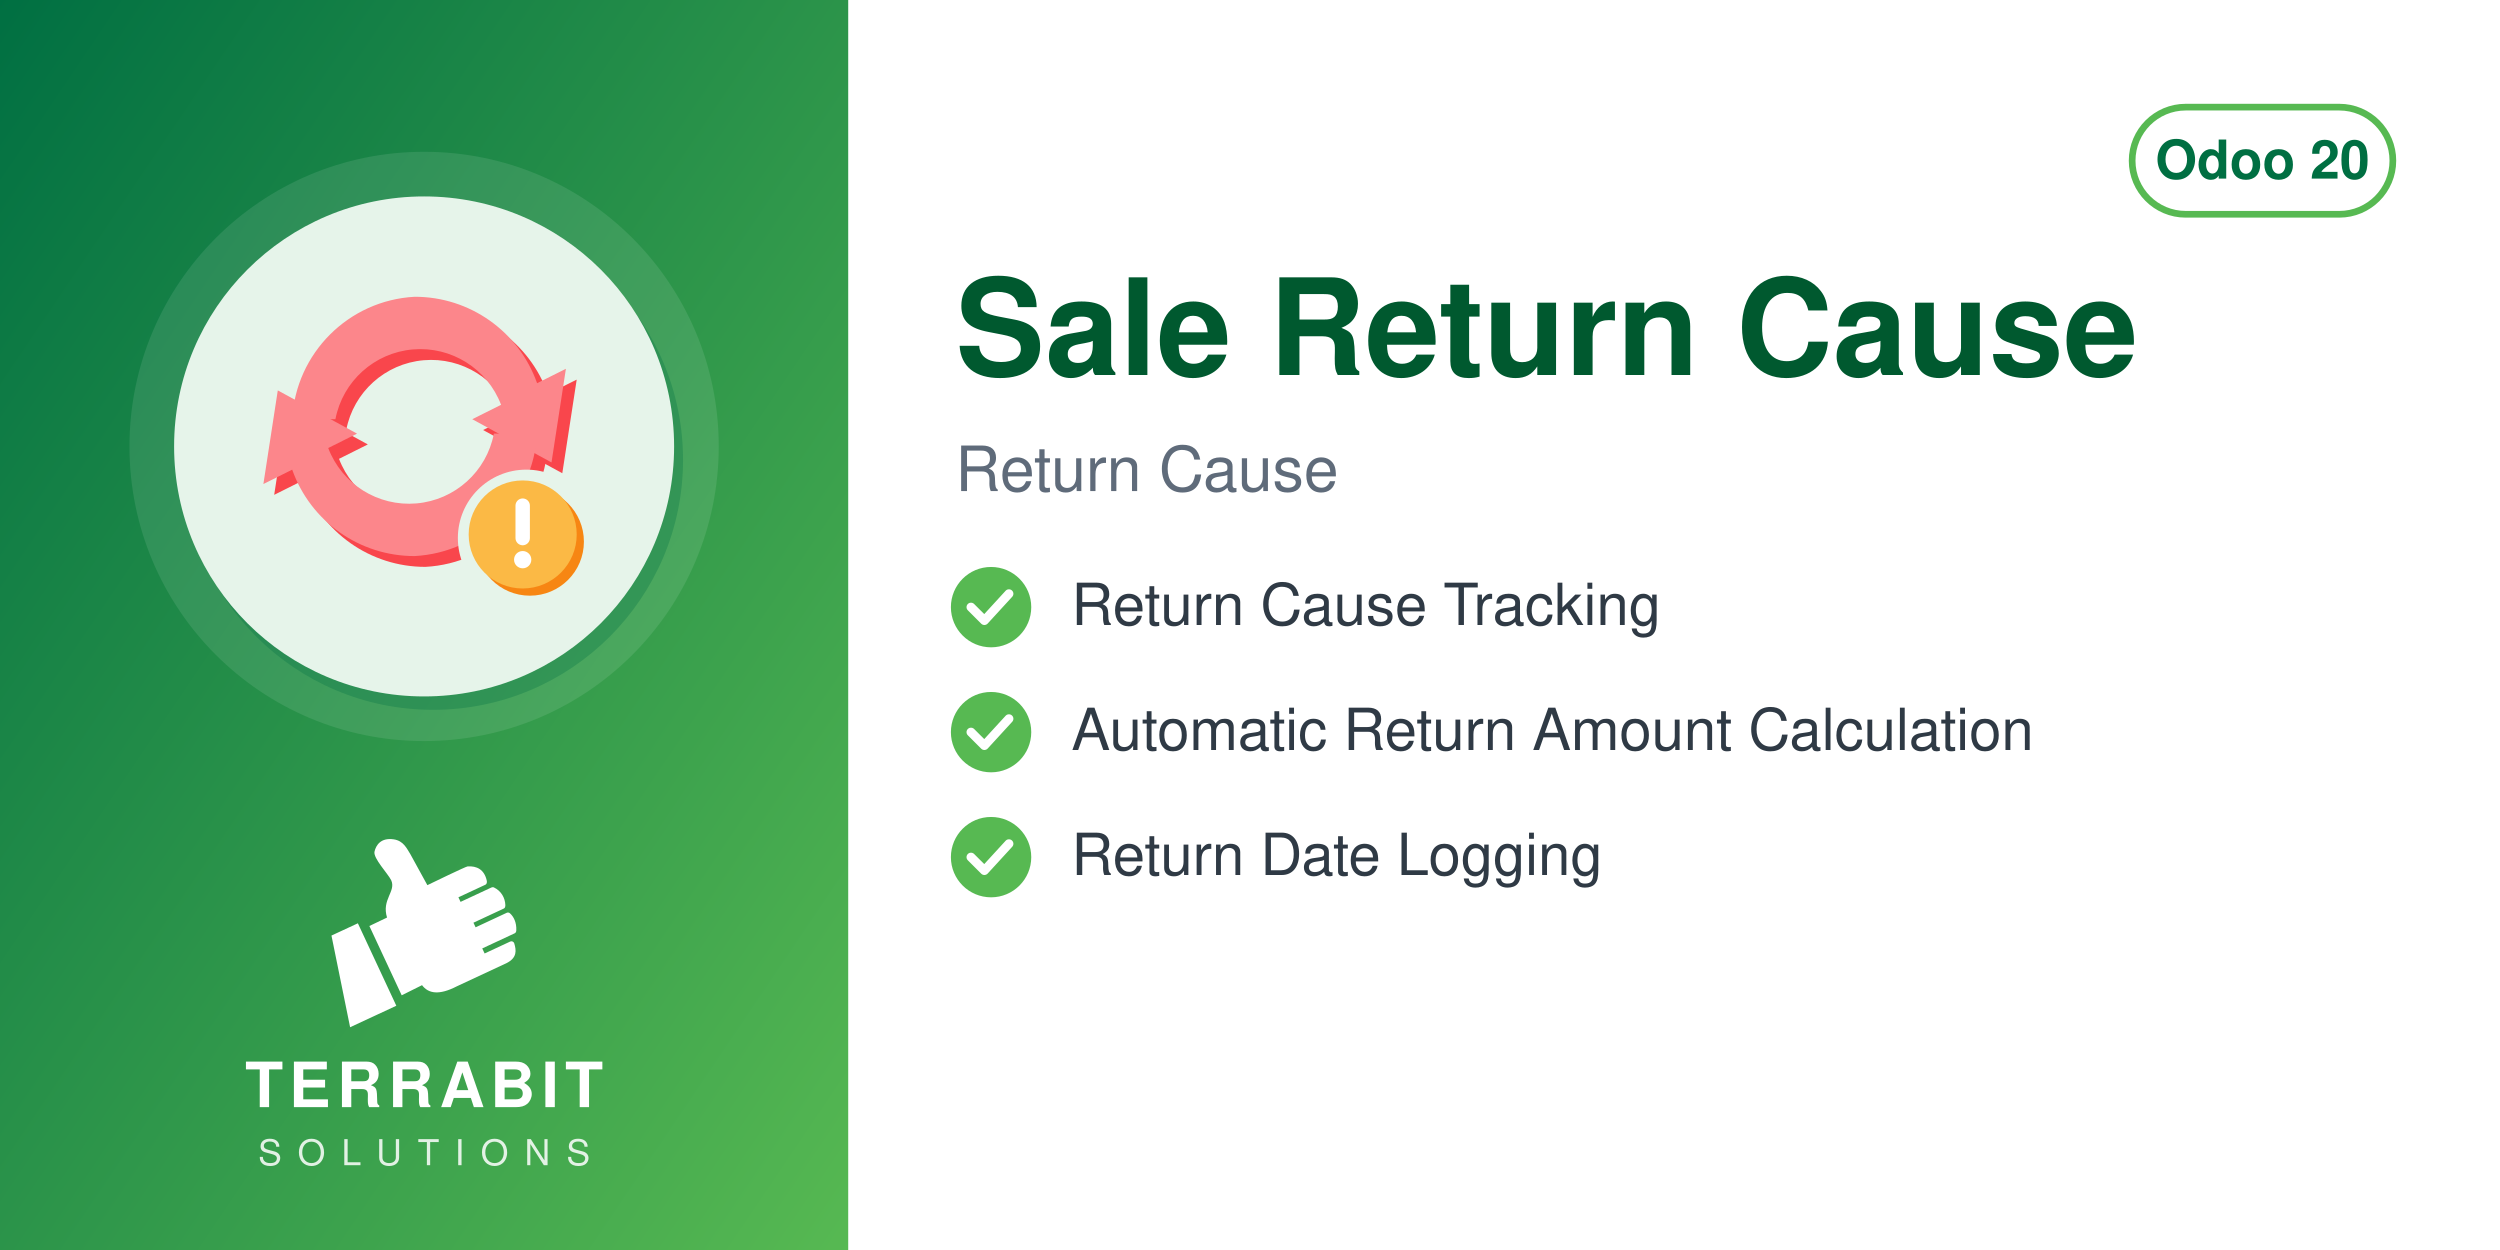
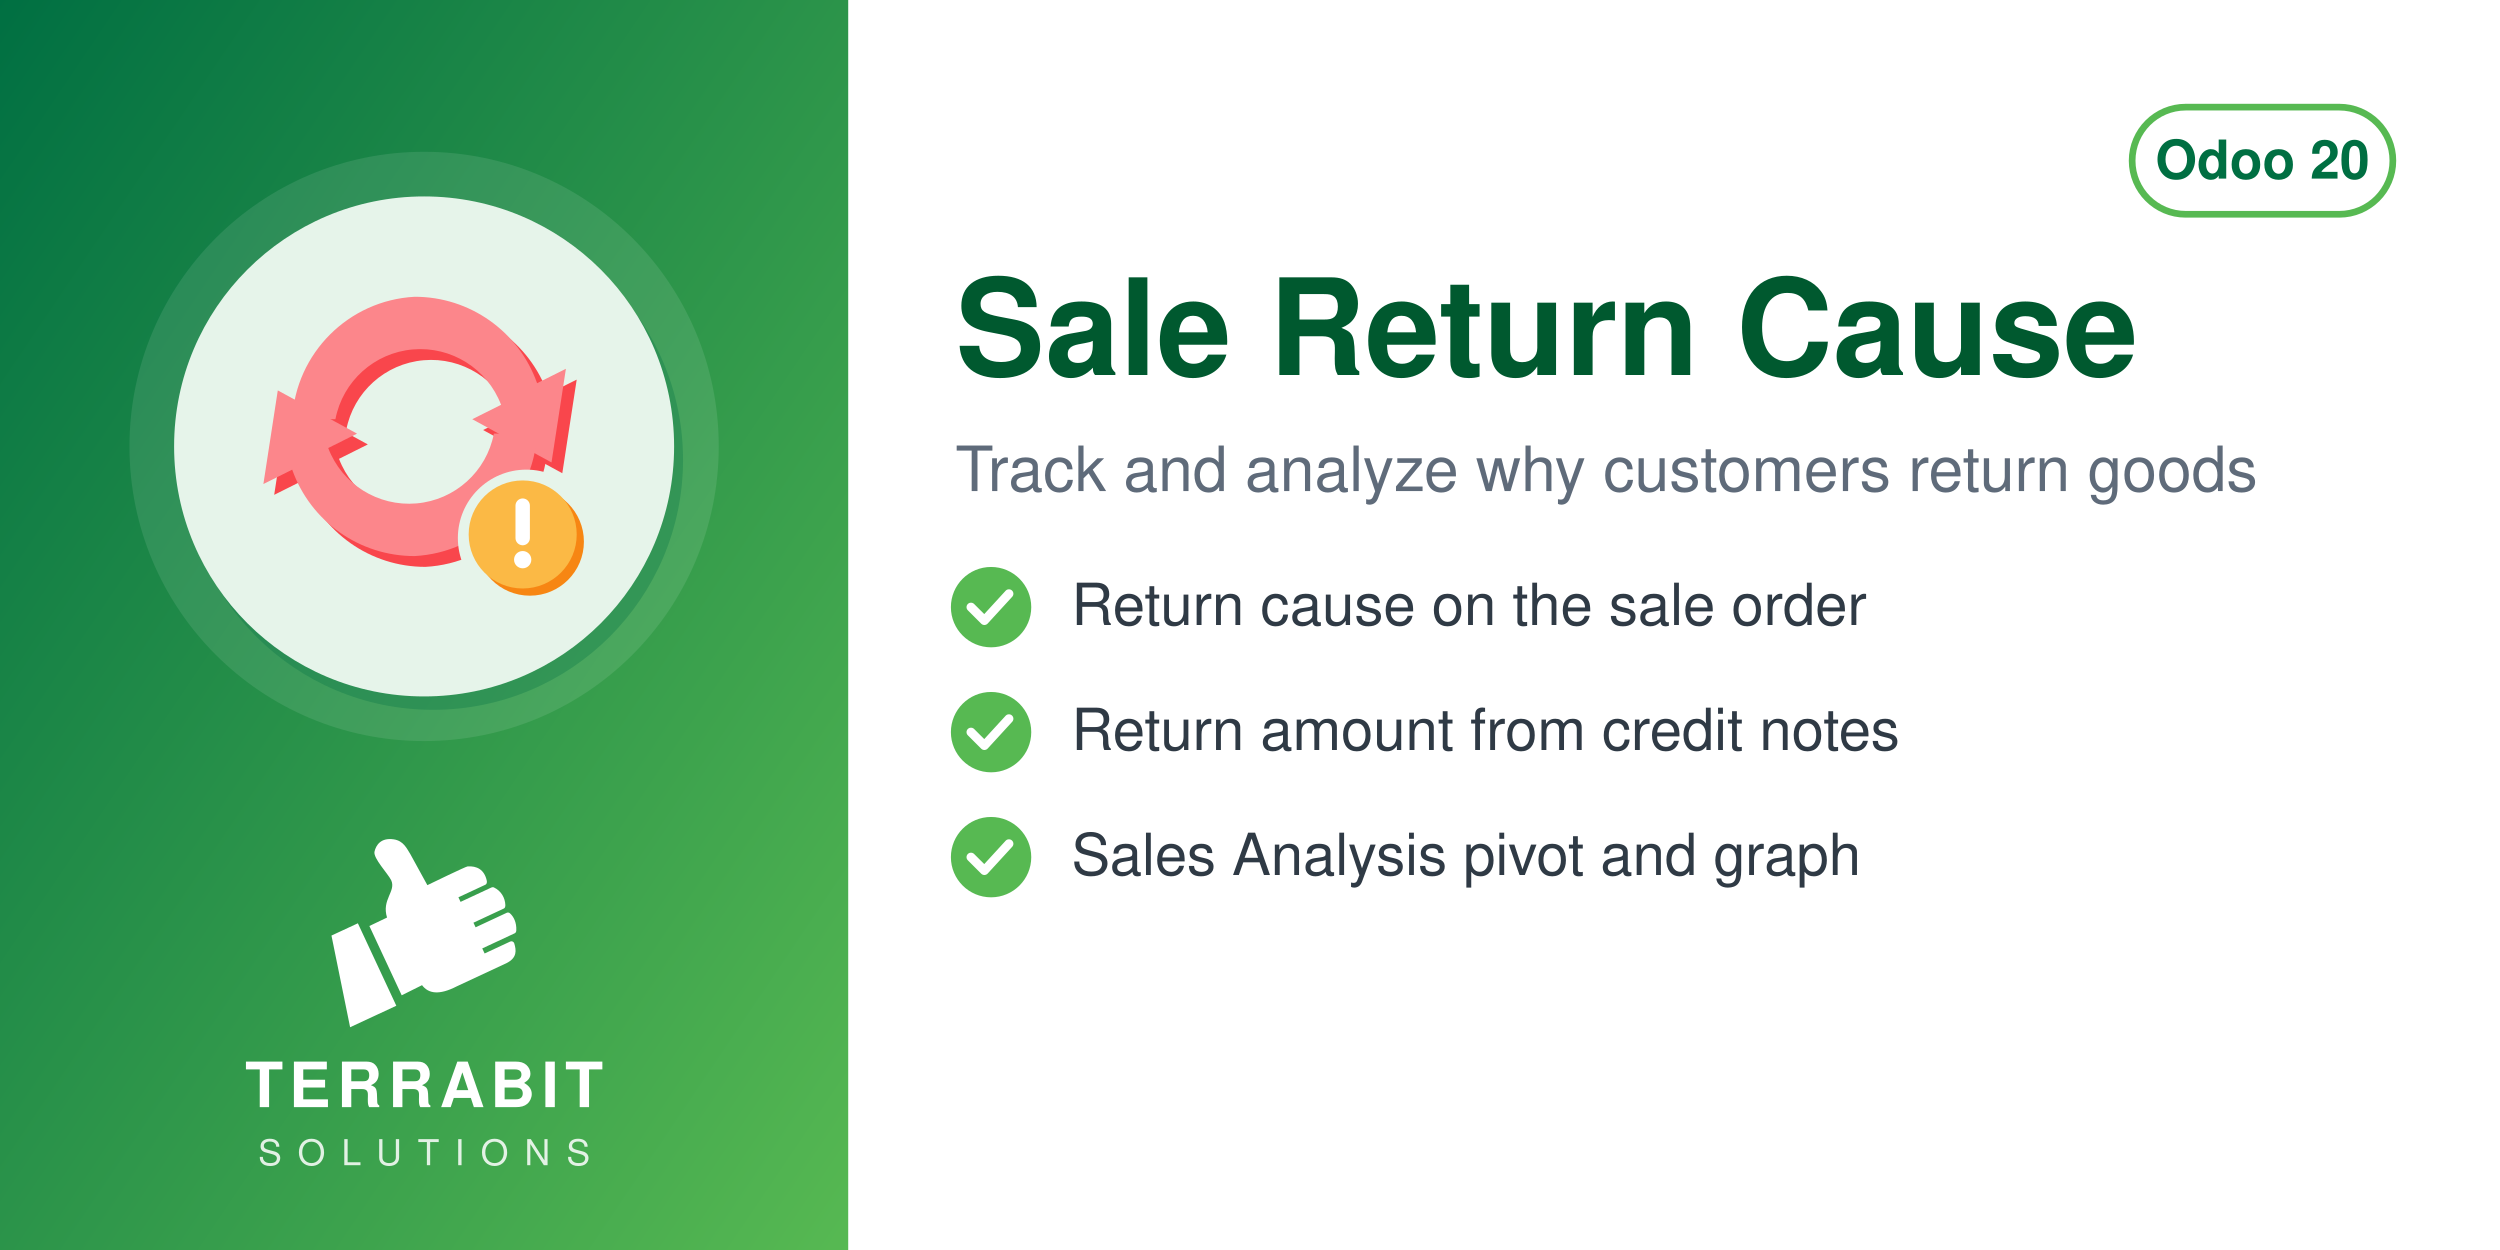
<svg xmlns="http://www.w3.org/2000/svg" width="560" height="280" viewBox="0 0 560 280">
  <defs>
    <linearGradient id="g" x1="0" y1="0" x2="1" y2="1">
      <stop offset="0" stop-color="#006F42" />
      <stop offset="1" stop-color="#57B952" />
    </linearGradient>
  </defs>
  <rect width="560" height="280" fill="#FFFFFF" />
  <rect width="190" height="280" fill="url(#g)" />
  <circle cx="95.0" cy="100" r="66" fill="white" opacity="0.10" />
  <circle cx="97.0" cy="103" r="56" fill="#006F42" opacity="0.30" />
  <circle cx="95.0" cy="100" r="56" fill="#E6F4EA" />
  <svg x="54.0" y="59.0" width="82" height="82" viewBox="0 0 100 100" preserveAspectRatio="xMidYMid meet">
    <g transform="translate(2.16,-0.72) scale(0.9838)">
      <defs>
        <mask id="mi-cut" maskUnits="userSpaceOnUse" x="-20" y="-20" width="140" height="140">
          <rect x="-20" y="-20" width="140" height="140" fill="#fff" />
          <circle cx="77" cy="77" r="19" fill="#000" />
        </mask>
      </defs>
      <g mask="url(#mi-cut)">
        <g transform="translate(3,3)" fill="#F9464C">
          <path d="M46,10 a36,36 0 0 1 34,24 l8,-4 l-4,26 l-22,-12 l8,-4 a24,24 0 0 0 -46,4 h-12 a36,36 0 0 1 34,-34z" />
          <path d="M46,82 a36,36 0 0 1 -34,-24 l-8,4 l4,-26 l22,12 l-8,4 a24,24 0 0 0 46,-4 h12 a36,36 0 0 1 -34,34z" />
        </g>
        <g fill="#FC868B">
          <path d="M46,10 a36,36 0 0 1 34,24 l8,-4 l-4,26 l-22,-12 l8,-4 a24,24 0 0 0 -46,4 h-12 a36,36 0 0 1 34,-34z" />
          <path d="M46,82 a36,36 0 0 1 -34,-24 l-8,4 l4,-26 l22,12 l-8,4 a24,24 0 0 0 46,-4 h12 a36,36 0 0 1 -34,34z" />
        </g>
      </g>
      <circle cx="78" cy="78" r="15" fill="#F78613" />
      <circle cx="76" cy="76" r="15" fill="#FBB945" />
      <path d="M76,68 v9" fill="none" stroke="#FFFFFF" stroke-width="4" stroke-linecap="round" stroke-linejoin="round" />
      <circle cx="76" cy="83" r="2.4" fill="#FFFFFF" />
    </g>
  </svg>
  <svg x="72.0" y="186" width="46" height="46" viewBox="4045 2535 3400 3400" preserveAspectRatio="xMidYMid meet">
    <path fill="#FFFFFF" d="M4648.32 4073.59l636.59 1365.17 -765.09 355.96 -308.63 -1517.87 437.13 -203.26zm725.61 1192.32l336.75 -167.88c105.65,140.85 282.69,170.72 576.82,18.8l819.92 -382.33c181.4,-90.13 164.26,-214.57 130.07,-328.43 -4.28,-14.25 -13.68,-24.81 -27.34,-30.7 -13.67,-5.89 -27.61,-5.11 -41.09,1.18l-422.32 196.93 -39.04 -83.72 538.07 -250.91c16.64,-7.76 24.7,-27.69 25.58,-46.04 6.48,-134.33 -44.36,-230.89 -105.84,-285.23 -15.2,-13.44 -35.71,-15.59 -54.12,-7l-513.92 239.64 -35.6 -76.34 506.31 -236.1c17.69,-8.25 22.52,-36.93 21.83,-56.45 -4.1,-117.31 -67.62,-232.74 -187.72,-290.66 -13.94,-6.72 -28.64,-6.36 -42.69,0.19l-511.21 238.38 -35.37 -75.86 448.98 -209.36c20.44,-9.53 25.81,-42.28 21.02,-64.32 -41.02,-189.07 -167.92,-247.8 -318.14,-237.87 -29.39,1.94 -589.86,273.16 -665.95,310.54l-281.84 -513.57c-59.06,-93.13 -112.7,-221.7 -276.47,-245.13 -211.24,-30.22 -291.56,94.38 -316.89,203.13 -25.32,108.75 223.84,365.99 276.05,473.69 85.52,184.27 -161.86,318.11 -68.41,617.99l-292.54 139.94 535.09 1147.51z" />
  </svg>
  <text x="95.0" y="248" text-anchor="middle" font-family="Helvetica,Arial,sans-serif" font-size="14" font-weight="800" letter-spacing="1.4" fill="white">TERRABIT</text>
  <text x="95.0" y="261" text-anchor="middle" font-family="Helvetica,Arial,sans-serif" font-size="8" font-weight="500" letter-spacing="3.6" fill="white" opacity="0.85">SOLUTIONS</text>
  <g>
    <rect x="477.6" y="24" width="58.4" height="24" rx="12" fill="none" stroke="#57B952" stroke-width="1.5" />
    <text x="506.8" y="40" text-anchor="middle" font-family="Helvetica,Arial,sans-serif" font-size="12" font-weight="700" fill="#006F42">Odoo 20</text>
  </g>
  <text x="214" y="84" font-family="Helvetica,Arial,sans-serif" font-size="30" font-weight="700" fill="#00592F">Sale Return Cause</text>
-   <text x="214" y="110" font-family="Helvetica,Arial,sans-serif" font-size="14" fill="#5F6B7A">Return Cause</text>
+   <text x="214" y="110" font-family="Helvetica,Arial,sans-serif" font-size="14" fill="#5F6B7A">Track and analyze why customers return goods</text>
  <circle cx="222" cy="136" r="9" fill="#57B952" />
  <path d="M217.5 136 l3 3 l5.5 -6" fill="none" stroke="white" stroke-width="2" stroke-linecap="round" stroke-linejoin="round" />
-   <text x="240" y="140" font-family="Helvetica,Arial,sans-serif" font-size="13" fill="#2F3A45">Return Cause Tracking</text>
+   <text x="240" y="140" font-family="Helvetica,Arial,sans-serif" font-size="13" fill="#2F3A45">Return cause on the sale order</text>
  <circle cx="222" cy="164" r="9" fill="#57B952" />
  <path d="M217.5 164 l3 3 l5.5 -6" fill="none" stroke="white" stroke-width="2" stroke-linecap="round" stroke-linejoin="round" />
-   <text x="240" y="168" font-family="Helvetica,Arial,sans-serif" font-size="13" fill="#2F3A45">Automatic Return Amount Calculation</text>
+   <text x="240" y="168" font-family="Helvetica,Arial,sans-serif" font-size="13" fill="#2F3A45">Return amount from credit notes</text>
  <circle cx="222" cy="192" r="9" fill="#57B952" />
  <path d="M217.5 192 l3 3 l5.5 -6" fill="none" stroke="white" stroke-width="2" stroke-linecap="round" stroke-linejoin="round" />
-   <text x="240" y="196" font-family="Helvetica,Arial,sans-serif" font-size="13" fill="#2F3A45">Return Date Logging</text>
+   <text x="240" y="196" font-family="Helvetica,Arial,sans-serif" font-size="13" fill="#2F3A45">Sales Analysis pivot and graph</text>
</svg>
